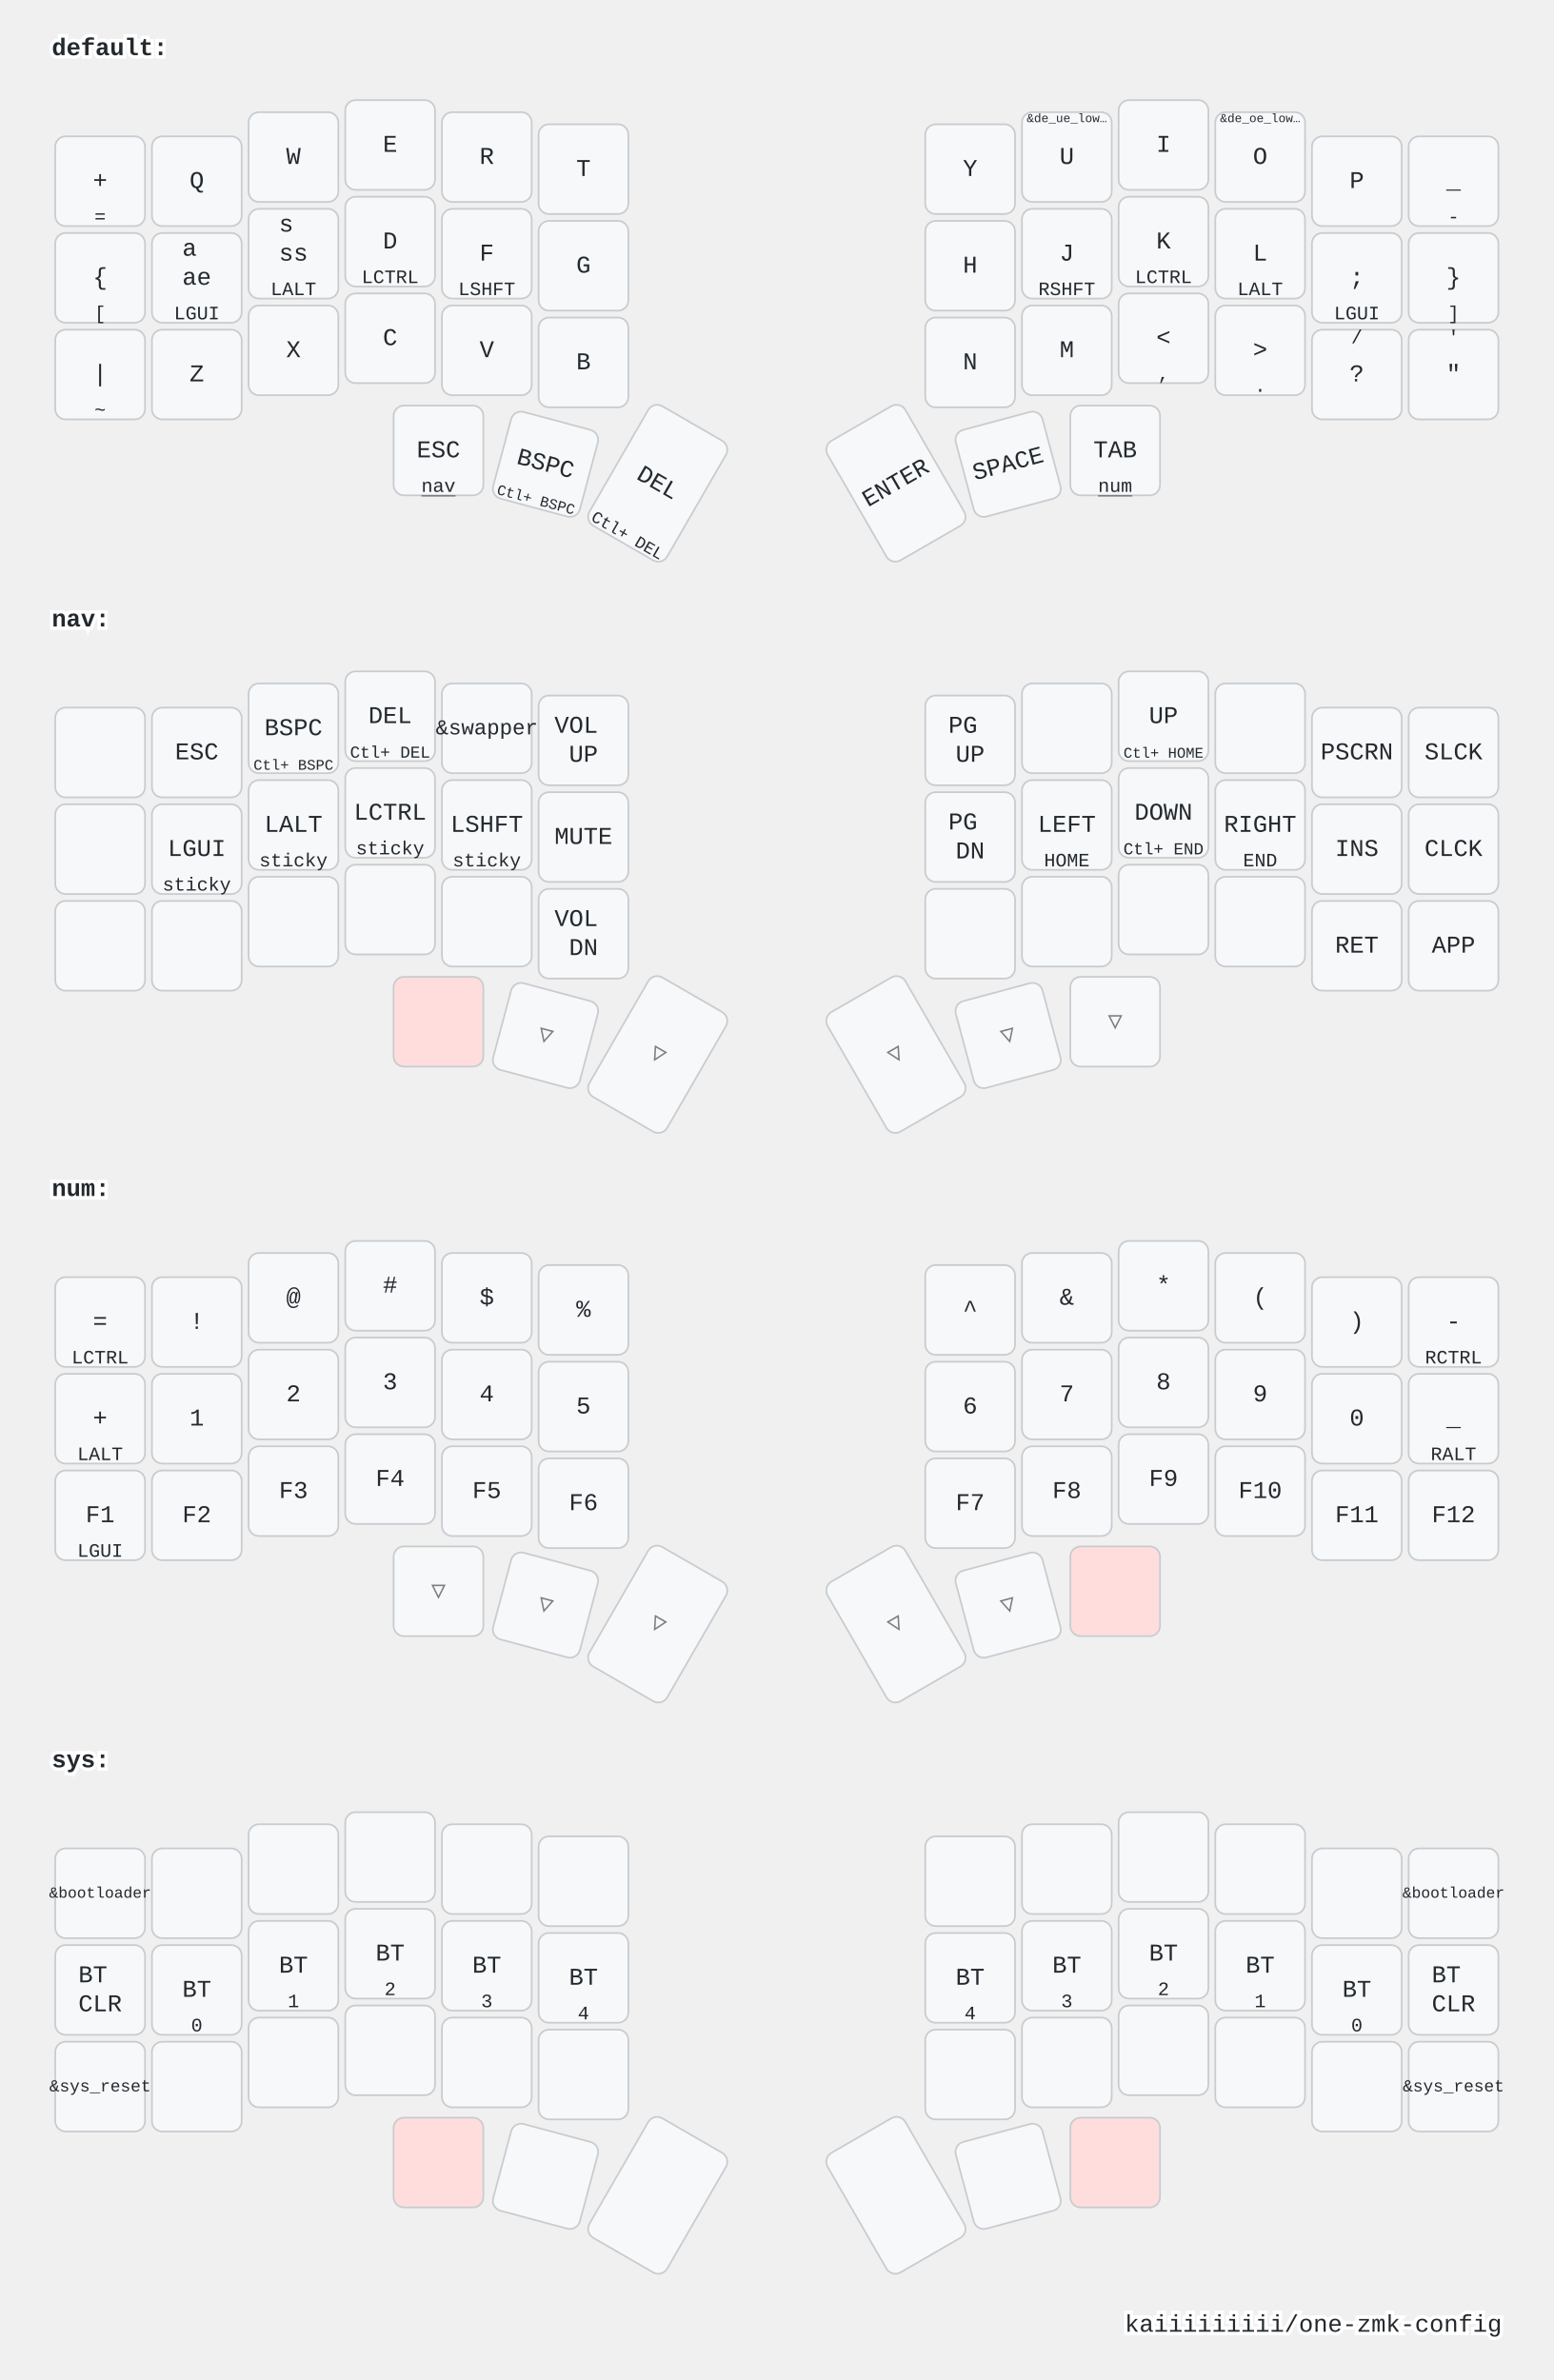
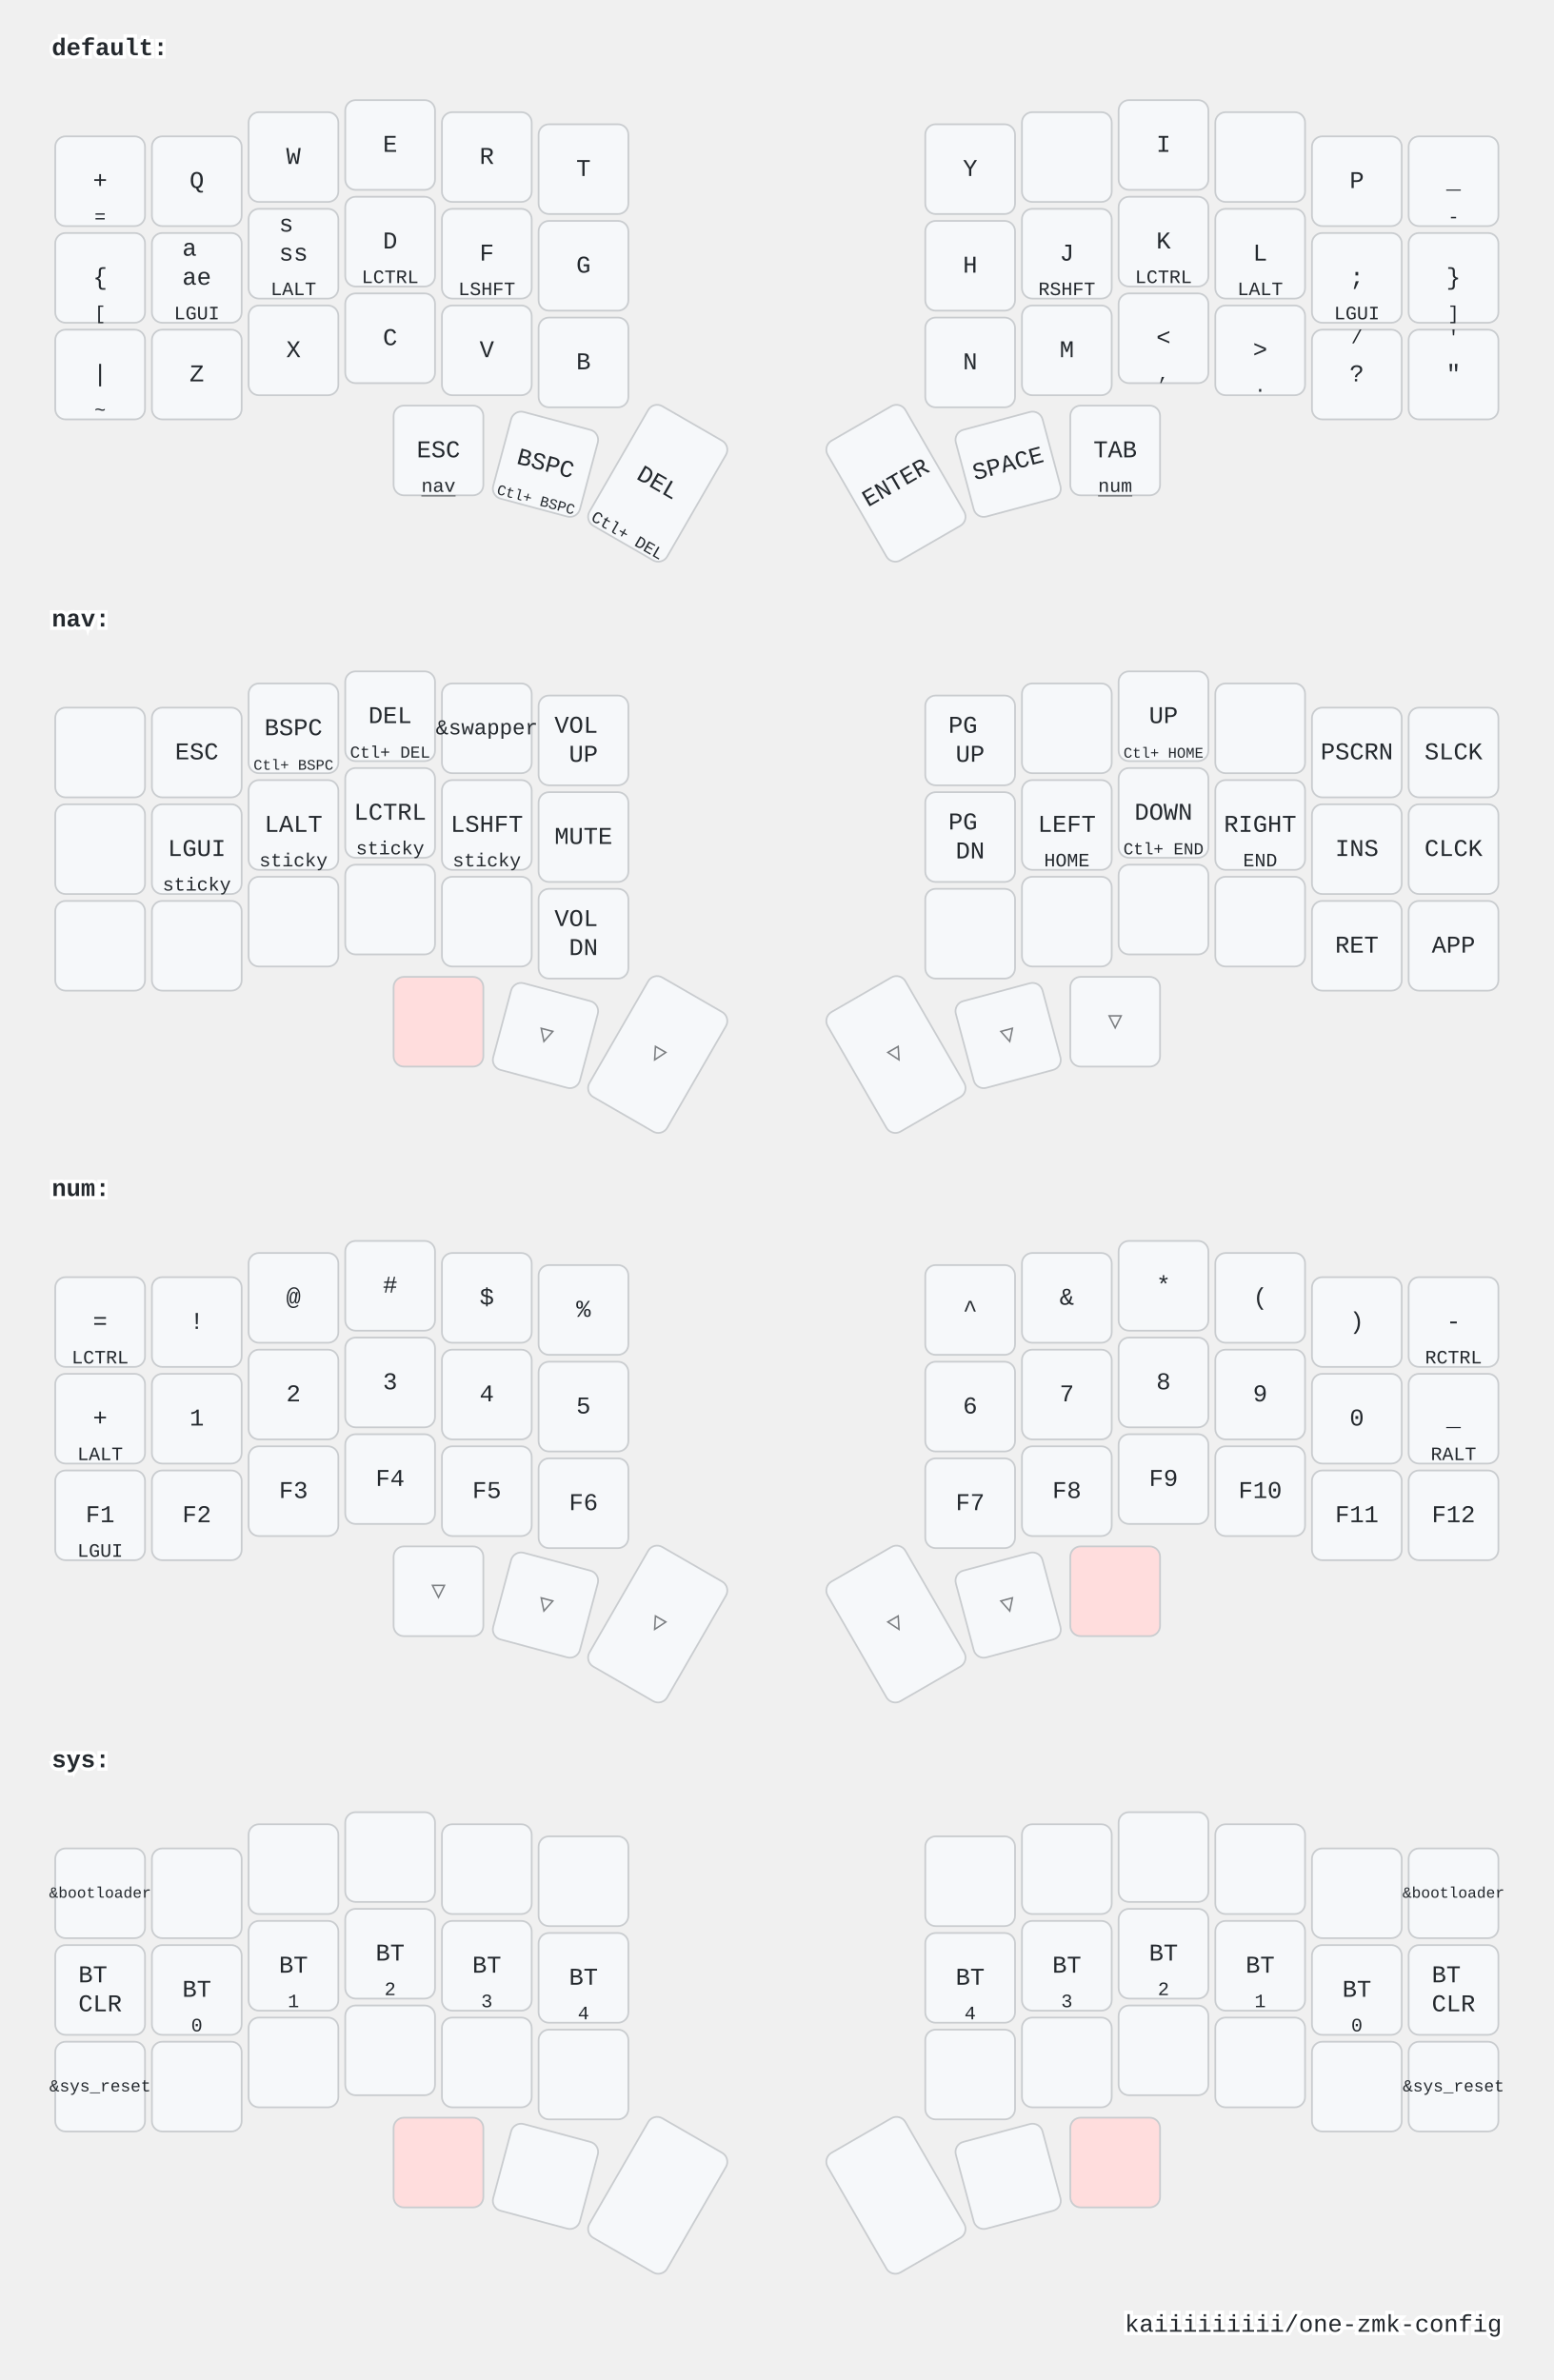
<svg xmlns="http://www.w3.org/2000/svg" width="900" height="1379" viewBox="0 0 900 1379" class="keymap">
  <style>/* inherit to force styles through use tags */
svg path {
    fill: inherit;
}

/* font and background color specifications */
svg.keymap {
    font-family: SFMono-Regular,Consolas,Liberation Mono,Menlo,monospace;
    font-size: 14px;
    font-kerning: normal;
    text-rendering: optimizeLegibility;
    fill: #24292e;
}

/* default key styling */
rect.key {
    fill: #f6f8fa;
}

rect.key, rect.combo {
    stroke: #c9cccf;
    stroke-width: 1;
}

/* default key side styling, only used is draw_key_sides is set */
rect.side {
    filter: brightness(90%);
}

/* color accent for combo boxes */
rect.combo, rect.combo-separate {
    fill: #cdf;
}

/* color accent for held keys */
rect.held, rect.combo.held {
    fill: #fdd;
}

/* color accent for ghost (optional) keys */
rect.ghost, rect.combo.ghost {
    stroke-dasharray: 4, 4;
    stroke-width: 2;
}

text {
    text-anchor: middle;
    dominant-baseline: middle;
}

/* styling for layer labels */
text.label {
    font-weight: bold;
    text-anchor: start;
    stroke: white;
    stroke-width: 4;
    paint-order: stroke;
}

/* styling for optional footer */
text.footer {
    text-anchor: end;
    dominant-baseline: auto;
    stroke: white;
    stroke-width: 4;
    paint-order: stroke;
}

/* styling for combo tap, and key hold/shifted label text */
text.combo, text.hold, text.shifted {
    font-size: 11px;
}

text.hold {
    text-anchor: middle;
    dominant-baseline: auto;
}

text.shifted {
    text-anchor: middle;
    dominant-baseline: hanging;
}

text.layer-activator {
    text-decoration: underline;
}

/* styling for hold/shifted label text in combo box */
text.combo.hold, text.combo.shifted {
    font-size: 8px;
}

/* lighter symbol for transparent keys */
text.trans {
    fill: #7b7e81;
}

/* styling for combo dendrons */
path.combo {
    stroke-width: 1;
    stroke: gray;
    fill: none;
}

/* Start Tabler Icons Cleanup */
/* cannot use height/width with glyphs */
.icon-tabler &gt; path {
    fill: inherit;
    stroke: inherit;
    stroke-width: 2;
}
/* hide tabler's default box */
.icon-tabler &gt; path[stroke="none"][fill="none"] {
    visibility: hidden;
}
/* End Tabler Icons Cleanup */

@media (prefers-color-scheme: dark) {
svg.keymap { fill: #d1d6db; }
rect.key { fill: #3f4750; }
rect.key, rect.combo { stroke: #60666c; }
rect.combo, rect.combo-separate { fill: #1f3d7a; }
rect.held, rect.combo.held { fill: #854747; }
text.label, text.footer { stroke: black; }
text.trans { fill: #7e8184; }
path.combo { stroke: #7f7f7f; }

}</style>
  <g transform="translate(30, 0)" class="layer-default">
    <text x="0" y="28" class="label" id="default">default:</text>
    <g transform="translate(0, 56)">
      <g transform="translate(28, 49)" class="key keypos-0">
        <rect rx="6" ry="6" x="-26" y="-26" width="52" height="52" class="key" />
        <text x="0" y="0" class="key tap">+</text>
        <text x="0" y="24" class="key hold">=</text>
      </g>
      <g transform="translate(84, 49)" class="key keypos-1">
        <rect rx="6" ry="6" x="-26" y="-26" width="52" height="52" class="key" />
        <text x="0" y="0" class="key tap">Q</text>
      </g>
      <g transform="translate(140, 35)" class="key keypos-2">
        <rect rx="6" ry="6" x="-26" y="-26" width="52" height="52" class="key" />
        <text x="0" y="0" class="key tap">W</text>
      </g>
      <g transform="translate(196, 28)" class="key keypos-3">
        <rect rx="6" ry="6" x="-26" y="-26" width="52" height="52" class="key" />
        <text x="0" y="0" class="key tap">E</text>
      </g>
      <g transform="translate(252, 35)" class="key keypos-4">
        <rect rx="6" ry="6" x="-26" y="-26" width="52" height="52" class="key" />
        <text x="0" y="0" class="key tap">R</text>
      </g>
      <g transform="translate(308, 42)" class="key keypos-5">
        <rect rx="6" ry="6" x="-26" y="-26" width="52" height="52" class="key" />
        <text x="0" y="0" class="key tap">T</text>
      </g>
      <g transform="translate(532, 42)" class="key keypos-6">
        <rect rx="6" ry="6" x="-26" y="-26" width="52" height="52" class="key" />
        <text x="0" y="0" class="key tap">Y</text>
      </g>
      <g transform="translate(588, 35)" class="key keypos-7">
        <rect rx="6" ry="6" x="-26" y="-26" width="52" height="52" class="key" />
-         <text x="0" y="0" class="key tap">U</text>
-         <text x="0" y="-24" class="key shifted">
-           <tspan style="font-size: 64%">&amp;de_ue_low…</tspan>
-         </text>
      </g>
      <g transform="translate(644, 28)" class="key keypos-8">
        <rect rx="6" ry="6" x="-26" y="-26" width="52" height="52" class="key" />
        <text x="0" y="0" class="key tap">I</text>
      </g>
      <g transform="translate(700, 35)" class="key keypos-9">
        <rect rx="6" ry="6" x="-26" y="-26" width="52" height="52" class="key" />
-         <text x="0" y="0" class="key tap">O</text>
-         <text x="0" y="-24" class="key shifted">
-           <tspan style="font-size: 64%">&amp;de_oe_low…</tspan>
-         </text>
      </g>
      <g transform="translate(756, 49)" class="key keypos-10">
        <rect rx="6" ry="6" x="-26" y="-26" width="52" height="52" class="key" />
        <text x="0" y="0" class="key tap">P</text>
      </g>
      <g transform="translate(812, 49)" class="key keypos-11">
        <rect rx="6" ry="6" x="-26" y="-26" width="52" height="52" class="key" />
        <text x="0" y="0" class="key tap">_</text>
        <text x="0" y="24" class="key hold">-</text>
      </g>
      <g transform="translate(28, 105)" class="key keypos-12">
        <rect rx="6" ry="6" x="-26" y="-26" width="52" height="52" class="key" />
        <text x="0" y="0" class="key tap">{</text>
        <text x="0" y="24" class="key hold">[</text>
      </g>
      <g transform="translate(84, 105)" class="key keypos-13">
        <rect rx="6" ry="6" x="-26" y="-26" width="52" height="52" class="key" />
        <text x="0" y="0" class="key tap">
          <tspan x="0" dy="-1.2em">a</tspan>
          <tspan x="0" dy="1.2em">ae</tspan>
        </text>
        <text x="0" y="24" class="key hold">LGUI</text>
      </g>
      <g transform="translate(140, 91)" class="key keypos-14">
        <rect rx="6" ry="6" x="-26" y="-26" width="52" height="52" class="key" />
        <text x="0" y="0" class="key tap">
          <tspan x="0" dy="-1.2em">s</tspan>
          <tspan x="0" dy="1.2em">ss</tspan>
        </text>
        <text x="0" y="24" class="key hold">LALT</text>
      </g>
      <g transform="translate(196, 84)" class="key keypos-15">
        <rect rx="6" ry="6" x="-26" y="-26" width="52" height="52" class="key" />
        <text x="0" y="0" class="key tap">D</text>
        <text x="0" y="24" class="key hold">LCTRL</text>
      </g>
      <g transform="translate(252, 91)" class="key keypos-16">
        <rect rx="6" ry="6" x="-26" y="-26" width="52" height="52" class="key" />
        <text x="0" y="0" class="key tap">F</text>
        <text x="0" y="24" class="key hold">LSHFT</text>
      </g>
      <g transform="translate(308, 98)" class="key keypos-17">
        <rect rx="6" ry="6" x="-26" y="-26" width="52" height="52" class="key" />
        <text x="0" y="0" class="key tap">G</text>
      </g>
      <g transform="translate(532, 98)" class="key keypos-18">
        <rect rx="6" ry="6" x="-26" y="-26" width="52" height="52" class="key" />
        <text x="0" y="0" class="key tap">H</text>
      </g>
      <g transform="translate(588, 91)" class="key keypos-19">
        <rect rx="6" ry="6" x="-26" y="-26" width="52" height="52" class="key" />
        <text x="0" y="0" class="key tap">J</text>
        <text x="0" y="24" class="key hold">RSHFT</text>
      </g>
      <g transform="translate(644, 84)" class="key keypos-20">
        <rect rx="6" ry="6" x="-26" y="-26" width="52" height="52" class="key" />
        <text x="0" y="0" class="key tap">K</text>
        <text x="0" y="24" class="key hold">LCTRL</text>
      </g>
      <g transform="translate(700, 91)" class="key keypos-21">
        <rect rx="6" ry="6" x="-26" y="-26" width="52" height="52" class="key" />
        <text x="0" y="0" class="key tap">L</text>
        <text x="0" y="24" class="key hold">LALT</text>
      </g>
      <g transform="translate(756, 105)" class="key keypos-22">
        <rect rx="6" ry="6" x="-26" y="-26" width="52" height="52" class="key" />
        <text x="0" y="0" class="key tap">;</text>
        <text x="0" y="24" class="key hold">LGUI</text>
      </g>
      <g transform="translate(812, 105)" class="key keypos-23">
        <rect rx="6" ry="6" x="-26" y="-26" width="52" height="52" class="key" />
        <text x="0" y="0" class="key tap">}</text>
        <text x="0" y="24" class="key hold">]</text>
      </g>
      <g transform="translate(28, 161)" class="key keypos-24">
        <rect rx="6" ry="6" x="-26" y="-26" width="52" height="52" class="key" />
        <text x="0" y="0" class="key tap">|</text>
        <text x="0" y="24" class="key hold">~</text>
      </g>
      <g transform="translate(84, 161)" class="key keypos-25">
        <rect rx="6" ry="6" x="-26" y="-26" width="52" height="52" class="key" />
        <text x="0" y="0" class="key tap">Z</text>
      </g>
      <g transform="translate(140, 147)" class="key keypos-26">
        <rect rx="6" ry="6" x="-26" y="-26" width="52" height="52" class="key" />
        <text x="0" y="0" class="key tap">X</text>
      </g>
      <g transform="translate(196, 140)" class="key keypos-27">
        <rect rx="6" ry="6" x="-26" y="-26" width="52" height="52" class="key" />
        <text x="0" y="0" class="key tap">C</text>
      </g>
      <g transform="translate(252, 147)" class="key keypos-28">
        <rect rx="6" ry="6" x="-26" y="-26" width="52" height="52" class="key" />
        <text x="0" y="0" class="key tap">V</text>
      </g>
      <g transform="translate(308, 154)" class="key keypos-29">
        <rect rx="6" ry="6" x="-26" y="-26" width="52" height="52" class="key" />
        <text x="0" y="0" class="key tap">B</text>
      </g>
      <g transform="translate(532, 154)" class="key keypos-30">
        <rect rx="6" ry="6" x="-26" y="-26" width="52" height="52" class="key" />
        <text x="0" y="0" class="key tap">N</text>
      </g>
      <g transform="translate(588, 147)" class="key keypos-31">
        <rect rx="6" ry="6" x="-26" y="-26" width="52" height="52" class="key" />
        <text x="0" y="0" class="key tap">M</text>
      </g>
      <g transform="translate(644, 140)" class="key keypos-32">
        <rect rx="6" ry="6" x="-26" y="-26" width="52" height="52" class="key" />
        <text x="0" y="0" class="key tap">&lt;</text>
        <text x="0" y="24" class="key hold">,</text>
      </g>
      <g transform="translate(700, 147)" class="key keypos-33">
        <rect rx="6" ry="6" x="-26" y="-26" width="52" height="52" class="key" />
        <text x="0" y="0" class="key tap">&gt;</text>
        <text x="0" y="24" class="key hold">.</text>
      </g>
      <g transform="translate(756, 161)" class="key keypos-34">
        <rect rx="6" ry="6" x="-26" y="-26" width="52" height="52" class="key" />
        <text x="0" y="0" class="key tap">?</text>
        <text x="0" y="-24" class="key shifted">/</text>
      </g>
      <g transform="translate(812, 161)" class="key keypos-35">
        <rect rx="6" ry="6" x="-26" y="-26" width="52" height="52" class="key" />
        <text x="0" y="0" class="key tap">"</text>
        <text x="0" y="-24" class="key shifted">'</text>
      </g>
      <g transform="translate(224, 205)" class="key keypos-36">
        <rect rx="6" ry="6" x="-26" y="-26" width="52" height="52" class="key" />
        <text x="0" y="0" class="key tap">ESC</text>
        <a href="#nav">
          <text x="0" y="24" class="key hold layer-activator">nav</text>
        </a>
      </g>
      <g transform="translate(286, 213) rotate(15.0)" class="key keypos-37">
        <rect rx="6" ry="6" x="-26" y="-26" width="52" height="52" class="key" />
        <text x="0" y="0" class="key tap">BSPC</text>
        <text x="0" y="24" class="key hold">
          <tspan style="font-size: 78%">Ctl+ BSPC</tspan>
        </text>
      </g>
      <g transform="translate(351, 224) rotate(30.0)" class="key keypos-38">
        <rect rx="6" ry="6" x="-26" y="-40" width="52" height="80" class="key" />
        <text x="0" y="0" class="key tap">DEL</text>
        <text x="0" y="38" class="key hold">
          <tspan style="font-size: 88%">Ctl+ DEL</tspan>
        </text>
      </g>
      <g transform="translate(489, 224) rotate(-30.0)" class="key keypos-39">
        <rect rx="6" ry="6" x="-26" y="-40" width="52" height="80" class="key" />
        <text x="0" y="0" class="key tap">ENTER</text>
      </g>
      <g transform="translate(554, 213) rotate(-15.0)" class="key keypos-40">
        <rect rx="6" ry="6" x="-26" y="-26" width="52" height="52" class="key" />
        <text x="0" y="0" class="key tap">SPACE</text>
      </g>
      <g transform="translate(616, 205)" class="key keypos-41">
        <rect rx="6" ry="6" x="-26" y="-26" width="52" height="52" class="key" />
        <text x="0" y="0" class="key tap">TAB</text>
        <a href="#num">
          <text x="0" y="24" class="key hold layer-activator">num</text>
        </a>
      </g>
    </g>
  </g>
  <g transform="translate(30, 331)" class="layer-nav">
    <text x="0" y="28" class="label" id="nav">nav:</text>
    <g transform="translate(0, 56)">
      <g transform="translate(28, 49)" class="key keypos-0">
        <rect rx="6" ry="6" x="-26" y="-26" width="52" height="52" class="key" />
      </g>
      <g transform="translate(84, 49)" class="key keypos-1">
        <rect rx="6" ry="6" x="-26" y="-26" width="52" height="52" class="key" />
        <text x="0" y="0" class="key tap">ESC</text>
      </g>
      <g transform="translate(140, 35)" class="key keypos-2">
        <rect rx="6" ry="6" x="-26" y="-26" width="52" height="52" class="key" />
        <text x="0" y="0" class="key tap">BSPC</text>
        <text x="0" y="24" class="key hold">
          <tspan style="font-size: 78%">Ctl+ BSPC</tspan>
        </text>
      </g>
      <g transform="translate(196, 28)" class="key keypos-3">
        <rect rx="6" ry="6" x="-26" y="-26" width="52" height="52" class="key" />
        <text x="0" y="0" class="key tap">DEL</text>
        <text x="0" y="24" class="key hold">
          <tspan style="font-size: 88%">Ctl+ DEL</tspan>
        </text>
      </g>
      <g transform="translate(252, 35)" class="key keypos-4">
        <rect rx="6" ry="6" x="-26" y="-26" width="52" height="52" class="key" />
        <text x="0" y="0" class="key tap">
          <tspan style="font-size: 88%">&amp;swapper</tspan>
        </text>
      </g>
      <g transform="translate(308, 42)" class="key keypos-5">
        <rect rx="6" ry="6" x="-26" y="-26" width="52" height="52" class="key" />
        <text x="0" y="0" class="key tap">
          <tspan x="0" dy="-0.6em">VOL</tspan>
          <tspan x="0" dy="1.2em">UP</tspan>
        </text>
      </g>
      <g transform="translate(532, 42)" class="key keypos-6">
        <rect rx="6" ry="6" x="-26" y="-26" width="52" height="52" class="key" />
        <text x="0" y="0" class="key tap">
          <tspan x="0" dy="-0.6em">PG</tspan>
          <tspan x="0" dy="1.2em">UP</tspan>
        </text>
      </g>
      <g transform="translate(588, 35)" class="key keypos-7">
        <rect rx="6" ry="6" x="-26" y="-26" width="52" height="52" class="key" />
      </g>
      <g transform="translate(644, 28)" class="key keypos-8">
        <rect rx="6" ry="6" x="-26" y="-26" width="52" height="52" class="key" />
        <text x="0" y="0" class="key tap">UP</text>
        <text x="0" y="24" class="key hold">
          <tspan style="font-size: 78%">Ctl+ HOME</tspan>
        </text>
      </g>
      <g transform="translate(700, 35)" class="key keypos-9">
        <rect rx="6" ry="6" x="-26" y="-26" width="52" height="52" class="key" />
      </g>
      <g transform="translate(756, 49)" class="key keypos-10">
        <rect rx="6" ry="6" x="-26" y="-26" width="52" height="52" class="key" />
        <text x="0" y="0" class="key tap">PSCRN</text>
      </g>
      <g transform="translate(812, 49)" class="key keypos-11">
        <rect rx="6" ry="6" x="-26" y="-26" width="52" height="52" class="key" />
        <text x="0" y="0" class="key tap">SLCK</text>
      </g>
      <g transform="translate(28, 105)" class="key keypos-12">
        <rect rx="6" ry="6" x="-26" y="-26" width="52" height="52" class="key" />
      </g>
      <g transform="translate(84, 105)" class="key keypos-13">
        <rect rx="6" ry="6" x="-26" y="-26" width="52" height="52" class="key" />
        <text x="0" y="0" class="key tap">LGUI</text>
        <text x="0" y="24" class="key hold">sticky</text>
      </g>
      <g transform="translate(140, 91)" class="key keypos-14">
        <rect rx="6" ry="6" x="-26" y="-26" width="52" height="52" class="key" />
        <text x="0" y="0" class="key tap">LALT</text>
        <text x="0" y="24" class="key hold">sticky</text>
      </g>
      <g transform="translate(196, 84)" class="key keypos-15">
        <rect rx="6" ry="6" x="-26" y="-26" width="52" height="52" class="key" />
        <text x="0" y="0" class="key tap">LCTRL</text>
        <text x="0" y="24" class="key hold">sticky</text>
      </g>
      <g transform="translate(252, 91)" class="key keypos-16">
        <rect rx="6" ry="6" x="-26" y="-26" width="52" height="52" class="key" />
        <text x="0" y="0" class="key tap">LSHFT</text>
        <text x="0" y="24" class="key hold">sticky</text>
      </g>
      <g transform="translate(308, 98)" class="key keypos-17">
        <rect rx="6" ry="6" x="-26" y="-26" width="52" height="52" class="key" />
        <text x="0" y="0" class="key tap">MUTE</text>
      </g>
      <g transform="translate(532, 98)" class="key keypos-18">
        <rect rx="6" ry="6" x="-26" y="-26" width="52" height="52" class="key" />
        <text x="0" y="0" class="key tap">
          <tspan x="0" dy="-0.6em">PG</tspan>
          <tspan x="0" dy="1.2em">DN</tspan>
        </text>
      </g>
      <g transform="translate(588, 91)" class="key keypos-19">
        <rect rx="6" ry="6" x="-26" y="-26" width="52" height="52" class="key" />
        <text x="0" y="0" class="key tap">LEFT</text>
        <text x="0" y="24" class="key hold">HOME</text>
      </g>
      <g transform="translate(644, 84)" class="key keypos-20">
        <rect rx="6" ry="6" x="-26" y="-26" width="52" height="52" class="key" />
        <text x="0" y="0" class="key tap">DOWN</text>
        <text x="0" y="24" class="key hold">
          <tspan style="font-size: 88%">Ctl+ END</tspan>
        </text>
      </g>
      <g transform="translate(700, 91)" class="key keypos-21">
        <rect rx="6" ry="6" x="-26" y="-26" width="52" height="52" class="key" />
        <text x="0" y="0" class="key tap">RIGHT</text>
        <text x="0" y="24" class="key hold">END</text>
      </g>
      <g transform="translate(756, 105)" class="key keypos-22">
        <rect rx="6" ry="6" x="-26" y="-26" width="52" height="52" class="key" />
        <text x="0" y="0" class="key tap">INS</text>
      </g>
      <g transform="translate(812, 105)" class="key keypos-23">
        <rect rx="6" ry="6" x="-26" y="-26" width="52" height="52" class="key" />
        <text x="0" y="0" class="key tap">CLCK</text>
      </g>
      <g transform="translate(28, 161)" class="key keypos-24">
        <rect rx="6" ry="6" x="-26" y="-26" width="52" height="52" class="key" />
      </g>
      <g transform="translate(84, 161)" class="key keypos-25">
        <rect rx="6" ry="6" x="-26" y="-26" width="52" height="52" class="key" />
      </g>
      <g transform="translate(140, 147)" class="key keypos-26">
        <rect rx="6" ry="6" x="-26" y="-26" width="52" height="52" class="key" />
      </g>
      <g transform="translate(196, 140)" class="key keypos-27">
        <rect rx="6" ry="6" x="-26" y="-26" width="52" height="52" class="key" />
      </g>
      <g transform="translate(252, 147)" class="key keypos-28">
        <rect rx="6" ry="6" x="-26" y="-26" width="52" height="52" class="key" />
      </g>
      <g transform="translate(308, 154)" class="key keypos-29">
        <rect rx="6" ry="6" x="-26" y="-26" width="52" height="52" class="key" />
        <text x="0" y="0" class="key tap">
          <tspan x="0" dy="-0.6em">VOL</tspan>
          <tspan x="0" dy="1.2em">DN</tspan>
        </text>
      </g>
      <g transform="translate(532, 154)" class="key keypos-30">
        <rect rx="6" ry="6" x="-26" y="-26" width="52" height="52" class="key" />
      </g>
      <g transform="translate(588, 147)" class="key keypos-31">
        <rect rx="6" ry="6" x="-26" y="-26" width="52" height="52" class="key" />
      </g>
      <g transform="translate(644, 140)" class="key keypos-32">
        <rect rx="6" ry="6" x="-26" y="-26" width="52" height="52" class="key" />
      </g>
      <g transform="translate(700, 147)" class="key keypos-33">
        <rect rx="6" ry="6" x="-26" y="-26" width="52" height="52" class="key" />
      </g>
      <g transform="translate(756, 161)" class="key keypos-34">
        <rect rx="6" ry="6" x="-26" y="-26" width="52" height="52" class="key" />
        <text x="0" y="0" class="key tap">RET</text>
      </g>
      <g transform="translate(812, 161)" class="key keypos-35">
        <rect rx="6" ry="6" x="-26" y="-26" width="52" height="52" class="key" />
        <text x="0" y="0" class="key tap">APP</text>
      </g>
      <g transform="translate(224, 205)" class="key held keypos-36">
        <rect rx="6" ry="6" x="-26" y="-26" width="52" height="52" class="key held" />
      </g>
      <g transform="translate(286, 213) rotate(15.0)" class="key trans keypos-37">
        <rect rx="6" ry="6" x="-26" y="-26" width="52" height="52" class="key trans" />
        <text x="0" y="0" class="key trans tap">▽</text>
      </g>
      <g transform="translate(351, 224) rotate(30.0)" class="key trans keypos-38">
        <rect rx="6" ry="6" x="-26" y="-40" width="52" height="80" class="key trans" />
        <text x="0" y="0" class="key trans tap">▽</text>
      </g>
      <g transform="translate(489, 224) rotate(-30.0)" class="key trans keypos-39">
        <rect rx="6" ry="6" x="-26" y="-40" width="52" height="80" class="key trans" />
        <text x="0" y="0" class="key trans tap">▽</text>
      </g>
      <g transform="translate(554, 213) rotate(-15.0)" class="key trans keypos-40">
        <rect rx="6" ry="6" x="-26" y="-26" width="52" height="52" class="key trans" />
        <text x="0" y="0" class="key trans tap">▽</text>
      </g>
      <g transform="translate(616, 205)" class="key trans keypos-41">
        <rect rx="6" ry="6" x="-26" y="-26" width="52" height="52" class="key trans" />
        <text x="0" y="0" class="key trans tap">▽</text>
      </g>
    </g>
  </g>
  <g transform="translate(30, 661)" class="layer-num">
    <text x="0" y="28" class="label" id="num">num:</text>
    <g transform="translate(0, 56)">
      <g transform="translate(28, 49)" class="key keypos-0">
        <rect rx="6" ry="6" x="-26" y="-26" width="52" height="52" class="key" />
        <text x="0" y="0" class="key tap">=</text>
        <text x="0" y="24" class="key hold">LCTRL</text>
      </g>
      <g transform="translate(84, 49)" class="key keypos-1">
        <rect rx="6" ry="6" x="-26" y="-26" width="52" height="52" class="key" />
        <text x="0" y="0" class="key tap">!</text>
      </g>
      <g transform="translate(140, 35)" class="key keypos-2">
        <rect rx="6" ry="6" x="-26" y="-26" width="52" height="52" class="key" />
        <text x="0" y="0" class="key tap">@</text>
      </g>
      <g transform="translate(196, 28)" class="key keypos-3">
        <rect rx="6" ry="6" x="-26" y="-26" width="52" height="52" class="key" />
        <text x="0" y="0" class="key tap">#</text>
      </g>
      <g transform="translate(252, 35)" class="key keypos-4">
        <rect rx="6" ry="6" x="-26" y="-26" width="52" height="52" class="key" />
        <text x="0" y="0" class="key tap">$</text>
      </g>
      <g transform="translate(308, 42)" class="key keypos-5">
        <rect rx="6" ry="6" x="-26" y="-26" width="52" height="52" class="key" />
        <text x="0" y="0" class="key tap">%</text>
      </g>
      <g transform="translate(532, 42)" class="key keypos-6">
        <rect rx="6" ry="6" x="-26" y="-26" width="52" height="52" class="key" />
        <text x="0" y="0" class="key tap">^</text>
      </g>
      <g transform="translate(588, 35)" class="key keypos-7">
        <rect rx="6" ry="6" x="-26" y="-26" width="52" height="52" class="key" />
        <text x="0" y="0" class="key tap">&amp;</text>
      </g>
      <g transform="translate(644, 28)" class="key keypos-8">
        <rect rx="6" ry="6" x="-26" y="-26" width="52" height="52" class="key" />
        <text x="0" y="0" class="key tap">*</text>
      </g>
      <g transform="translate(700, 35)" class="key keypos-9">
        <rect rx="6" ry="6" x="-26" y="-26" width="52" height="52" class="key" />
        <text x="0" y="0" class="key tap">(</text>
      </g>
      <g transform="translate(756, 49)" class="key keypos-10">
        <rect rx="6" ry="6" x="-26" y="-26" width="52" height="52" class="key" />
        <text x="0" y="0" class="key tap">)</text>
      </g>
      <g transform="translate(812, 49)" class="key keypos-11">
        <rect rx="6" ry="6" x="-26" y="-26" width="52" height="52" class="key" />
        <text x="0" y="0" class="key tap">-</text>
        <text x="0" y="24" class="key hold">RCTRL</text>
      </g>
      <g transform="translate(28, 105)" class="key keypos-12">
        <rect rx="6" ry="6" x="-26" y="-26" width="52" height="52" class="key" />
        <text x="0" y="0" class="key tap">+</text>
        <text x="0" y="24" class="key hold">LALT</text>
      </g>
      <g transform="translate(84, 105)" class="key keypos-13">
        <rect rx="6" ry="6" x="-26" y="-26" width="52" height="52" class="key" />
        <text x="0" y="0" class="key tap">1</text>
      </g>
      <g transform="translate(140, 91)" class="key keypos-14">
        <rect rx="6" ry="6" x="-26" y="-26" width="52" height="52" class="key" />
        <text x="0" y="0" class="key tap">2</text>
      </g>
      <g transform="translate(196, 84)" class="key keypos-15">
        <rect rx="6" ry="6" x="-26" y="-26" width="52" height="52" class="key" />
        <text x="0" y="0" class="key tap">3</text>
      </g>
      <g transform="translate(252, 91)" class="key keypos-16">
        <rect rx="6" ry="6" x="-26" y="-26" width="52" height="52" class="key" />
        <text x="0" y="0" class="key tap">4</text>
      </g>
      <g transform="translate(308, 98)" class="key keypos-17">
        <rect rx="6" ry="6" x="-26" y="-26" width="52" height="52" class="key" />
        <text x="0" y="0" class="key tap">5</text>
      </g>
      <g transform="translate(532, 98)" class="key keypos-18">
        <rect rx="6" ry="6" x="-26" y="-26" width="52" height="52" class="key" />
        <text x="0" y="0" class="key tap">6</text>
      </g>
      <g transform="translate(588, 91)" class="key keypos-19">
        <rect rx="6" ry="6" x="-26" y="-26" width="52" height="52" class="key" />
        <text x="0" y="0" class="key tap">7</text>
      </g>
      <g transform="translate(644, 84)" class="key keypos-20">
        <rect rx="6" ry="6" x="-26" y="-26" width="52" height="52" class="key" />
        <text x="0" y="0" class="key tap">8</text>
      </g>
      <g transform="translate(700, 91)" class="key keypos-21">
        <rect rx="6" ry="6" x="-26" y="-26" width="52" height="52" class="key" />
        <text x="0" y="0" class="key tap">9</text>
      </g>
      <g transform="translate(756, 105)" class="key keypos-22">
        <rect rx="6" ry="6" x="-26" y="-26" width="52" height="52" class="key" />
        <text x="0" y="0" class="key tap">0</text>
      </g>
      <g transform="translate(812, 105)" class="key keypos-23">
        <rect rx="6" ry="6" x="-26" y="-26" width="52" height="52" class="key" />
        <text x="0" y="0" class="key tap">_</text>
        <text x="0" y="24" class="key hold">RALT</text>
      </g>
      <g transform="translate(28, 161)" class="key keypos-24">
        <rect rx="6" ry="6" x="-26" y="-26" width="52" height="52" class="key" />
        <text x="0" y="0" class="key tap">F1</text>
        <text x="0" y="24" class="key hold">LGUI</text>
      </g>
      <g transform="translate(84, 161)" class="key keypos-25">
        <rect rx="6" ry="6" x="-26" y="-26" width="52" height="52" class="key" />
        <text x="0" y="0" class="key tap">F2</text>
      </g>
      <g transform="translate(140, 147)" class="key keypos-26">
        <rect rx="6" ry="6" x="-26" y="-26" width="52" height="52" class="key" />
        <text x="0" y="0" class="key tap">F3</text>
      </g>
      <g transform="translate(196, 140)" class="key keypos-27">
        <rect rx="6" ry="6" x="-26" y="-26" width="52" height="52" class="key" />
        <text x="0" y="0" class="key tap">F4</text>
      </g>
      <g transform="translate(252, 147)" class="key keypos-28">
        <rect rx="6" ry="6" x="-26" y="-26" width="52" height="52" class="key" />
        <text x="0" y="0" class="key tap">F5</text>
      </g>
      <g transform="translate(308, 154)" class="key keypos-29">
        <rect rx="6" ry="6" x="-26" y="-26" width="52" height="52" class="key" />
        <text x="0" y="0" class="key tap">F6</text>
      </g>
      <g transform="translate(532, 154)" class="key keypos-30">
        <rect rx="6" ry="6" x="-26" y="-26" width="52" height="52" class="key" />
        <text x="0" y="0" class="key tap">F7</text>
      </g>
      <g transform="translate(588, 147)" class="key keypos-31">
        <rect rx="6" ry="6" x="-26" y="-26" width="52" height="52" class="key" />
        <text x="0" y="0" class="key tap">F8</text>
      </g>
      <g transform="translate(644, 140)" class="key keypos-32">
        <rect rx="6" ry="6" x="-26" y="-26" width="52" height="52" class="key" />
        <text x="0" y="0" class="key tap">F9</text>
      </g>
      <g transform="translate(700, 147)" class="key keypos-33">
        <rect rx="6" ry="6" x="-26" y="-26" width="52" height="52" class="key" />
        <text x="0" y="0" class="key tap">F10</text>
      </g>
      <g transform="translate(756, 161)" class="key keypos-34">
        <rect rx="6" ry="6" x="-26" y="-26" width="52" height="52" class="key" />
        <text x="0" y="0" class="key tap">F11</text>
      </g>
      <g transform="translate(812, 161)" class="key keypos-35">
        <rect rx="6" ry="6" x="-26" y="-26" width="52" height="52" class="key" />
        <text x="0" y="0" class="key tap">F12</text>
      </g>
      <g transform="translate(224, 205)" class="key trans keypos-36">
        <rect rx="6" ry="6" x="-26" y="-26" width="52" height="52" class="key trans" />
        <text x="0" y="0" class="key trans tap">▽</text>
      </g>
      <g transform="translate(286, 213) rotate(15.0)" class="key trans keypos-37">
        <rect rx="6" ry="6" x="-26" y="-26" width="52" height="52" class="key trans" />
        <text x="0" y="0" class="key trans tap">▽</text>
      </g>
      <g transform="translate(351, 224) rotate(30.0)" class="key trans keypos-38">
        <rect rx="6" ry="6" x="-26" y="-40" width="52" height="80" class="key trans" />
        <text x="0" y="0" class="key trans tap">▽</text>
      </g>
      <g transform="translate(489, 224) rotate(-30.0)" class="key trans keypos-39">
        <rect rx="6" ry="6" x="-26" y="-40" width="52" height="80" class="key trans" />
        <text x="0" y="0" class="key trans tap">▽</text>
      </g>
      <g transform="translate(554, 213) rotate(-15.0)" class="key trans keypos-40">
        <rect rx="6" ry="6" x="-26" y="-26" width="52" height="52" class="key trans" />
        <text x="0" y="0" class="key trans tap">▽</text>
      </g>
      <g transform="translate(616, 205)" class="key held keypos-41">
        <rect rx="6" ry="6" x="-26" y="-26" width="52" height="52" class="key held" />
      </g>
    </g>
  </g>
  <g transform="translate(30, 992)" class="layer-sys">
    <text x="0" y="28" class="label" id="sys">sys:</text>
    <g transform="translate(0, 56)">
      <g transform="translate(28, 49)" class="key keypos-0">
        <rect rx="6" ry="6" x="-26" y="-26" width="52" height="52" class="key" />
        <text x="0" y="0" class="key tap">
          <tspan style="font-size: 64%">&amp;bootloader</tspan>
        </text>
      </g>
      <g transform="translate(84, 49)" class="key keypos-1">
        <rect rx="6" ry="6" x="-26" y="-26" width="52" height="52" class="key" />
      </g>
      <g transform="translate(140, 35)" class="key keypos-2">
        <rect rx="6" ry="6" x="-26" y="-26" width="52" height="52" class="key" />
      </g>
      <g transform="translate(196, 28)" class="key keypos-3">
        <rect rx="6" ry="6" x="-26" y="-26" width="52" height="52" class="key" />
      </g>
      <g transform="translate(252, 35)" class="key keypos-4">
        <rect rx="6" ry="6" x="-26" y="-26" width="52" height="52" class="key" />
      </g>
      <g transform="translate(308, 42)" class="key keypos-5">
        <rect rx="6" ry="6" x="-26" y="-26" width="52" height="52" class="key" />
      </g>
      <g transform="translate(532, 42)" class="key keypos-6">
        <rect rx="6" ry="6" x="-26" y="-26" width="52" height="52" class="key" />
      </g>
      <g transform="translate(588, 35)" class="key keypos-7">
        <rect rx="6" ry="6" x="-26" y="-26" width="52" height="52" class="key" />
      </g>
      <g transform="translate(644, 28)" class="key keypos-8">
        <rect rx="6" ry="6" x="-26" y="-26" width="52" height="52" class="key" />
      </g>
      <g transform="translate(700, 35)" class="key keypos-9">
        <rect rx="6" ry="6" x="-26" y="-26" width="52" height="52" class="key" />
      </g>
      <g transform="translate(756, 49)" class="key keypos-10">
        <rect rx="6" ry="6" x="-26" y="-26" width="52" height="52" class="key" />
      </g>
      <g transform="translate(812, 49)" class="key keypos-11">
        <rect rx="6" ry="6" x="-26" y="-26" width="52" height="52" class="key" />
        <text x="0" y="0" class="key tap">
          <tspan style="font-size: 64%">&amp;bootloader</tspan>
        </text>
      </g>
      <g transform="translate(28, 105)" class="key keypos-12">
        <rect rx="6" ry="6" x="-26" y="-26" width="52" height="52" class="key" />
        <text x="0" y="0" class="key tap">
          <tspan x="0" dy="-0.6em">BT</tspan>
          <tspan x="0" dy="1.2em">CLR</tspan>
        </text>
      </g>
      <g transform="translate(84, 105)" class="key keypos-13">
        <rect rx="6" ry="6" x="-26" y="-26" width="52" height="52" class="key" />
        <text x="0" y="0" class="key tap">BT</text>
        <text x="0" y="24" class="key hold">0</text>
      </g>
      <g transform="translate(140, 91)" class="key keypos-14">
        <rect rx="6" ry="6" x="-26" y="-26" width="52" height="52" class="key" />
        <text x="0" y="0" class="key tap">BT</text>
        <text x="0" y="24" class="key hold">1</text>
      </g>
      <g transform="translate(196, 84)" class="key keypos-15">
        <rect rx="6" ry="6" x="-26" y="-26" width="52" height="52" class="key" />
        <text x="0" y="0" class="key tap">BT</text>
        <text x="0" y="24" class="key hold">2</text>
      </g>
      <g transform="translate(252, 91)" class="key keypos-16">
        <rect rx="6" ry="6" x="-26" y="-26" width="52" height="52" class="key" />
        <text x="0" y="0" class="key tap">BT</text>
        <text x="0" y="24" class="key hold">3</text>
      </g>
      <g transform="translate(308, 98)" class="key keypos-17">
        <rect rx="6" ry="6" x="-26" y="-26" width="52" height="52" class="key" />
        <text x="0" y="0" class="key tap">BT</text>
        <text x="0" y="24" class="key hold">4</text>
      </g>
      <g transform="translate(532, 98)" class="key keypos-18">
        <rect rx="6" ry="6" x="-26" y="-26" width="52" height="52" class="key" />
        <text x="0" y="0" class="key tap">BT</text>
        <text x="0" y="24" class="key hold">4</text>
      </g>
      <g transform="translate(588, 91)" class="key keypos-19">
        <rect rx="6" ry="6" x="-26" y="-26" width="52" height="52" class="key" />
        <text x="0" y="0" class="key tap">BT</text>
        <text x="0" y="24" class="key hold">3</text>
      </g>
      <g transform="translate(644, 84)" class="key keypos-20">
        <rect rx="6" ry="6" x="-26" y="-26" width="52" height="52" class="key" />
        <text x="0" y="0" class="key tap">BT</text>
        <text x="0" y="24" class="key hold">2</text>
      </g>
      <g transform="translate(700, 91)" class="key keypos-21">
        <rect rx="6" ry="6" x="-26" y="-26" width="52" height="52" class="key" />
        <text x="0" y="0" class="key tap">BT</text>
        <text x="0" y="24" class="key hold">1</text>
      </g>
      <g transform="translate(756, 105)" class="key keypos-22">
        <rect rx="6" ry="6" x="-26" y="-26" width="52" height="52" class="key" />
        <text x="0" y="0" class="key tap">BT</text>
        <text x="0" y="24" class="key hold">0</text>
      </g>
      <g transform="translate(812, 105)" class="key keypos-23">
        <rect rx="6" ry="6" x="-26" y="-26" width="52" height="52" class="key" />
        <text x="0" y="0" class="key tap">
          <tspan x="0" dy="-0.6em">BT</tspan>
          <tspan x="0" dy="1.2em">CLR</tspan>
        </text>
      </g>
      <g transform="translate(28, 161)" class="key keypos-24">
        <rect rx="6" ry="6" x="-26" y="-26" width="52" height="52" class="key" />
        <text x="0" y="0" class="key tap">
          <tspan style="font-size: 70%">&amp;sys_reset</tspan>
        </text>
      </g>
      <g transform="translate(84, 161)" class="key keypos-25">
        <rect rx="6" ry="6" x="-26" y="-26" width="52" height="52" class="key" />
      </g>
      <g transform="translate(140, 147)" class="key keypos-26">
        <rect rx="6" ry="6" x="-26" y="-26" width="52" height="52" class="key" />
      </g>
      <g transform="translate(196, 140)" class="key keypos-27">
        <rect rx="6" ry="6" x="-26" y="-26" width="52" height="52" class="key" />
      </g>
      <g transform="translate(252, 147)" class="key keypos-28">
        <rect rx="6" ry="6" x="-26" y="-26" width="52" height="52" class="key" />
      </g>
      <g transform="translate(308, 154)" class="key keypos-29">
        <rect rx="6" ry="6" x="-26" y="-26" width="52" height="52" class="key" />
      </g>
      <g transform="translate(532, 154)" class="key keypos-30">
        <rect rx="6" ry="6" x="-26" y="-26" width="52" height="52" class="key" />
      </g>
      <g transform="translate(588, 147)" class="key keypos-31">
        <rect rx="6" ry="6" x="-26" y="-26" width="52" height="52" class="key" />
      </g>
      <g transform="translate(644, 140)" class="key keypos-32">
        <rect rx="6" ry="6" x="-26" y="-26" width="52" height="52" class="key" />
      </g>
      <g transform="translate(700, 147)" class="key keypos-33">
        <rect rx="6" ry="6" x="-26" y="-26" width="52" height="52" class="key" />
      </g>
      <g transform="translate(756, 161)" class="key keypos-34">
        <rect rx="6" ry="6" x="-26" y="-26" width="52" height="52" class="key" />
      </g>
      <g transform="translate(812, 161)" class="key keypos-35">
        <rect rx="6" ry="6" x="-26" y="-26" width="52" height="52" class="key" />
        <text x="0" y="0" class="key tap">
          <tspan style="font-size: 70%">&amp;sys_reset</tspan>
        </text>
      </g>
      <g transform="translate(224, 205)" class="key held keypos-36">
        <rect rx="6" ry="6" x="-26" y="-26" width="52" height="52" class="key held" />
      </g>
      <g transform="translate(286, 213) rotate(15.0)" class="key keypos-37">
        <rect rx="6" ry="6" x="-26" y="-26" width="52" height="52" class="key" />
      </g>
      <g transform="translate(351, 224) rotate(30.0)" class="key keypos-38">
        <rect rx="6" ry="6" x="-26" y="-40" width="52" height="80" class="key" />
      </g>
      <g transform="translate(489, 224) rotate(-30.0)" class="key keypos-39">
        <rect rx="6" ry="6" x="-26" y="-40" width="52" height="80" class="key" />
      </g>
      <g transform="translate(554, 213) rotate(-15.0)" class="key keypos-40">
        <rect rx="6" ry="6" x="-26" y="-26" width="52" height="52" class="key" />
      </g>
      <g transform="translate(616, 205)" class="key held keypos-41">
        <rect rx="6" ry="6" x="-26" y="-26" width="52" height="52" class="key held" />
      </g>
    </g>
  </g>
  <text x="870.0" y="1351.0" class="footer">kaiiiiiiiii/one-zmk-config</text>
</svg>
